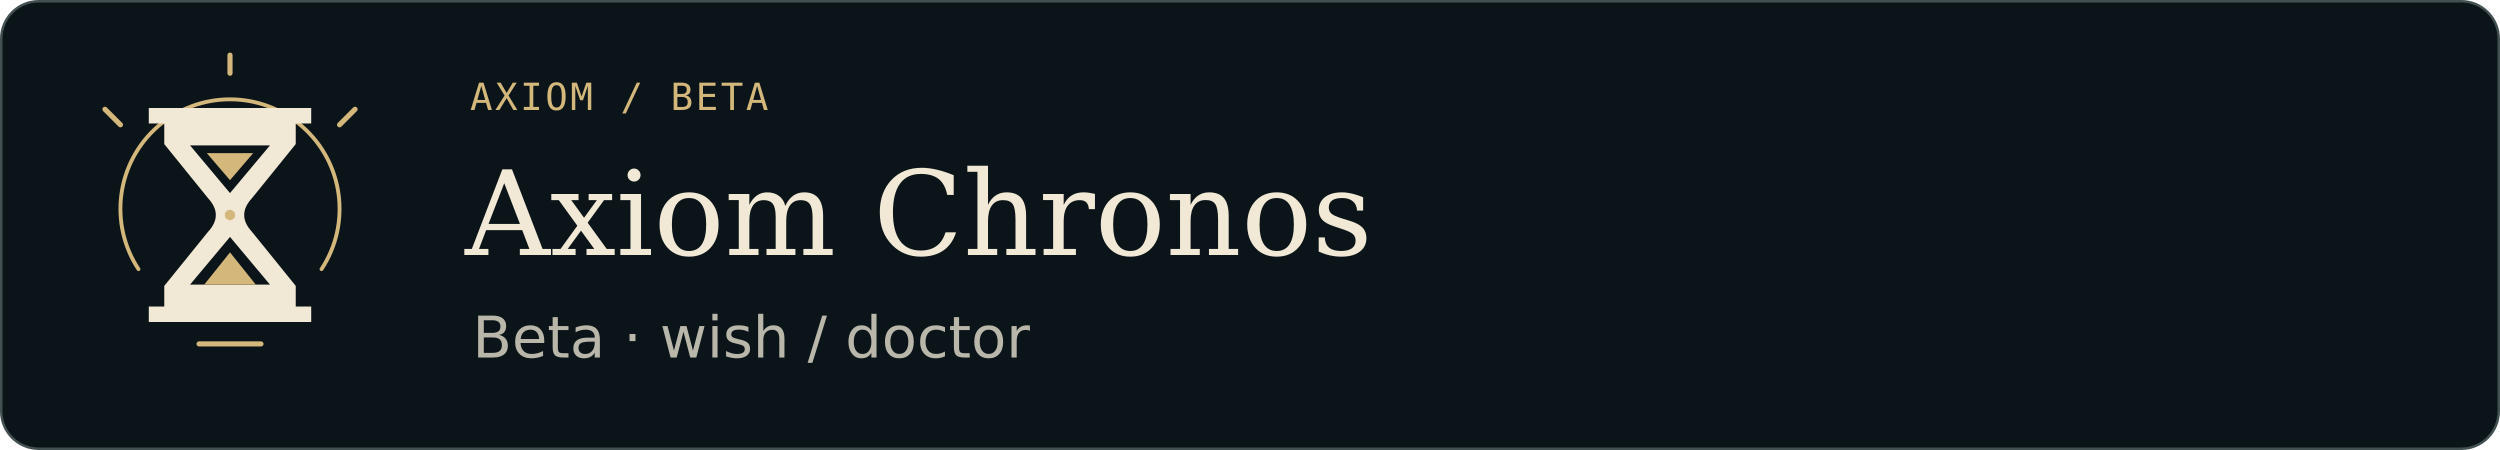
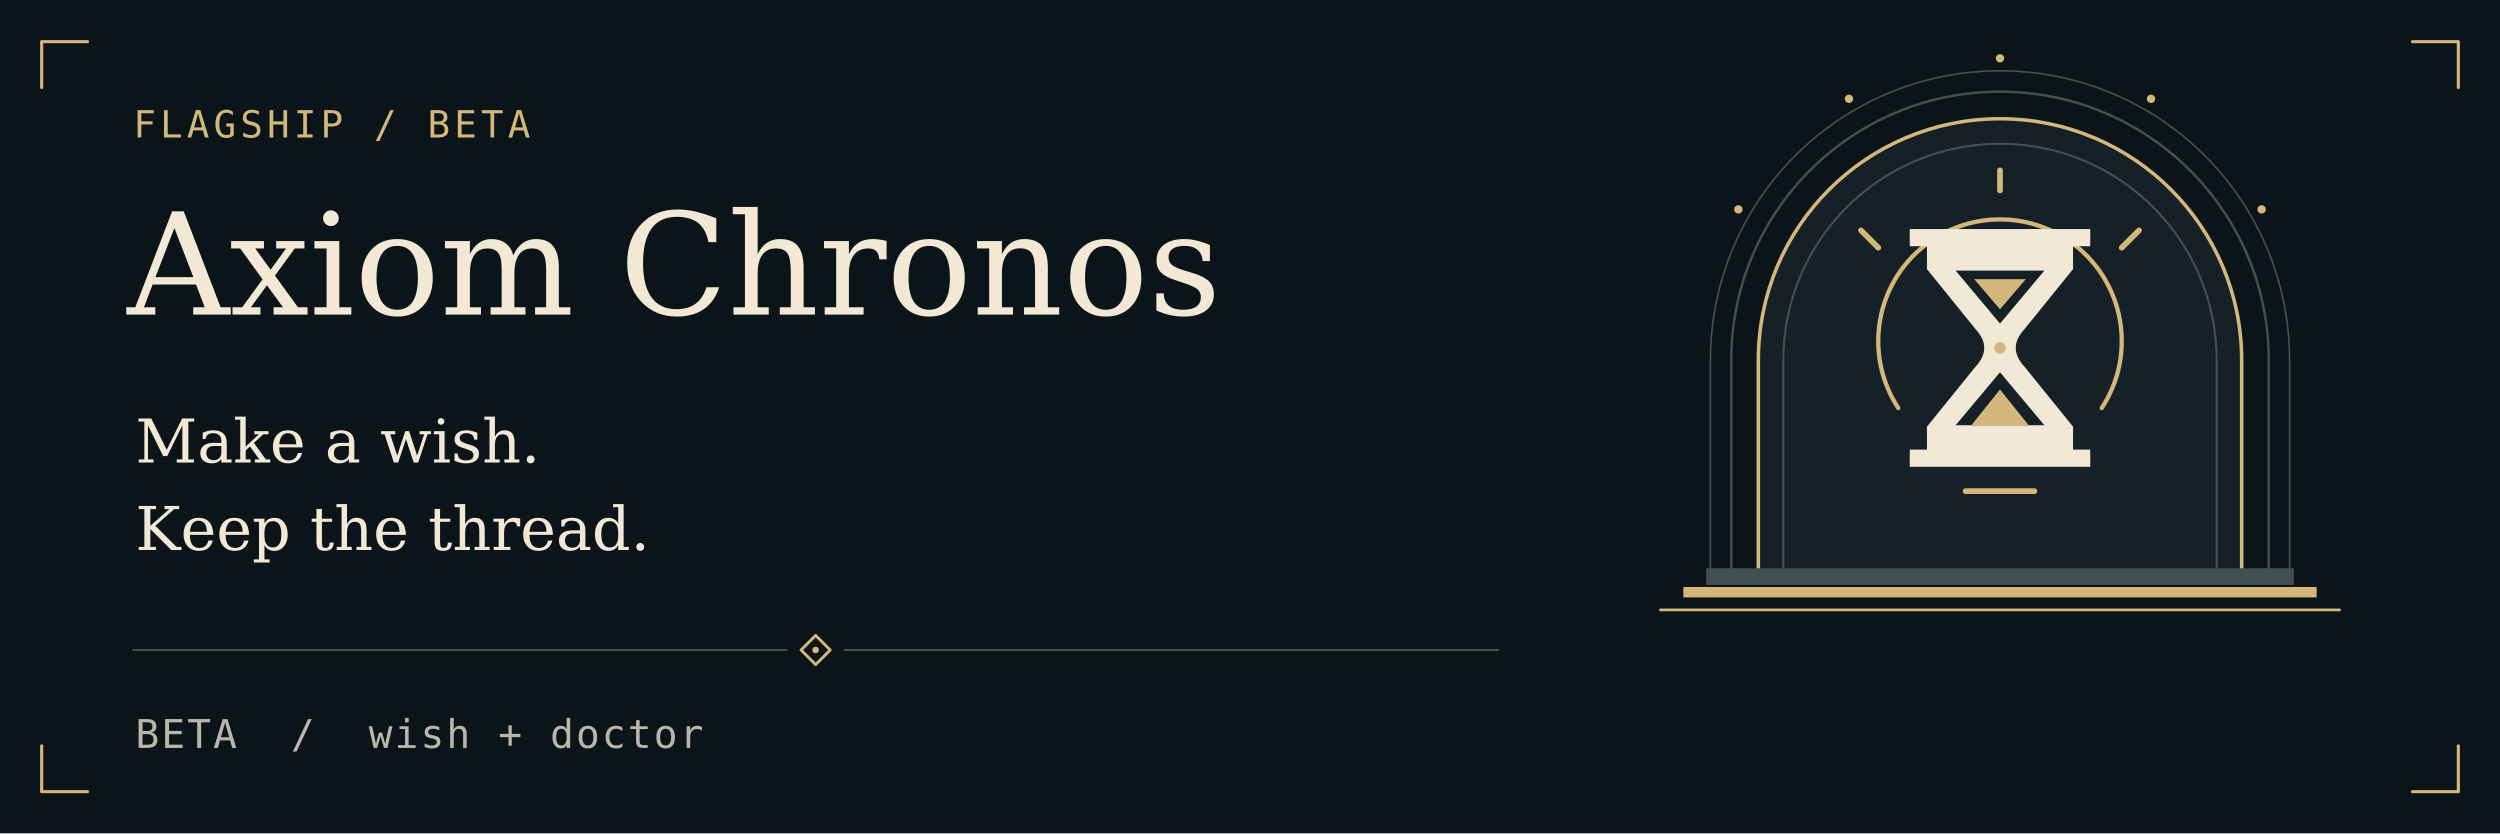
- <svg xmlns="http://www.w3.org/2000/svg" width="1000" height="180" viewBox="0 0 1000 180" role="img" aria-labelledby="title desc">
-   <rect x="0.5" y="0.5" width="999" height="179" rx="15" fill="#0B1519" stroke="#435052" />
-   <g transform="translate(26 20) scale(0.515625)">
+ <svg xmlns="http://www.w3.org/2000/svg" width="1200" height="400" viewBox="0 0 1200 400" role="img" aria-labelledby="title desc">
+   <rect x="0" y="0" width="1200" height="400" rx="0" fill="#0B1519" />
+   <path d="M20 42V20H42" fill="none" stroke="#D4B77B" stroke-width="1.5" stroke-linecap="round" stroke-linejoin="round" />
+   <path d="M1180 42V20H1158" fill="none" stroke="#D4B77B" stroke-width="1.5" stroke-linecap="round" stroke-linejoin="round" />
+   <path d="M20 358V380H42" fill="none" stroke="#D4B77B" stroke-width="1.5" stroke-linecap="round" stroke-linejoin="round" />
+   <path d="M1180 358V380H1158" fill="none" stroke="#D4B77B" stroke-width="1.5" stroke-linecap="round" stroke-linejoin="round" />
+   <g fill="#D4B77B" aria-label="FLAGSHIP / BETA">
+     <path d="M233 1493H1112V1323H436V883H1049V713H436V0H233Z" transform="translate(64.000 66) scale(0.00878906 -0.00878906)" />
+     <path d="M215 1493H418V170H1139V0H215Z" transform="translate(76.837 66) scale(0.00878906 -0.00878906)" />
+     <path d="M616 1315 403 551H829ZM494 1493H739L1196 0H987L877 389H354L246 0H37Z" transform="translate(89.674 66) scale(0.00878906 -0.00878906)" />
+     <path d="M1104 123Q1023 48 921.5 9.5Q820 -29 702 -29Q418 -29 260.0 174.5Q102 378 102 745Q102 1111 262.0 1315.5Q422 1520 707 1520Q801 1520 887.0 1493.5Q973 1467 1053 1413V1206Q972 1283 887.0 1319.5Q802 1356 707 1356Q510 1356 411.5 1203.5Q313 1051 313 745Q313 434 408.5 284.5Q504 135 702 135Q769 135 819.5 150.5Q870 166 911 199V600H694V766H1104Z" transform="translate(102.511 66) scale(0.00878906 -0.00878906)" />
+     <path d="M1012 1442V1237Q920 1296 827.5 1326.0Q735 1356 641 1356Q498 1356 415.0 1289.5Q332 1223 332 1110Q332 1011 386.5 959.0Q441 907 590 872L696 848Q906 799 1002.0 694.0Q1098 589 1098 408Q1098 195 966.0 83.0Q834 -29 582 -29Q477 -29 371.0 -6.5Q265 16 158 61V276Q273 203 375.5 169.0Q478 135 582 135Q735 135 820.0 203.5Q905 272 905 395Q905 507 846.5 566.0Q788 625 643 657L535 682Q327 729 233.0 824.0Q139 919 139 1079Q139 1279 273.5 1399.5Q408 1520 631 1520Q717 1520 812.0 1500.5Q907 1481 1012 1442Z" transform="translate(115.348 66) scale(0.00878906 -0.00878906)" />
+     <path d="M137 1493H340V881H893V1493H1096V0H893V711H340V0H137Z" transform="translate(128.185 66) scale(0.00878906 -0.00878906)" />
+     <path d="M201 1493H1030V1323H717V170H1030V0H201V170H514V1323H201Z" transform="translate(141.021 66) scale(0.00878906 -0.00878906)" />
+     <path d="M399 1327V766H633Q773 766 851.5 840.0Q930 914 930 1047Q930 1180 852.0 1253.5Q774 1327 633 1327ZM197 1493H633Q883 1493 1012.0 1379.5Q1141 1266 1141 1047Q1141 826 1012.5 713.0Q884 600 633 600H399V0H197Z" transform="translate(153.858 66) scale(0.00878906 -0.00878906)" />
+     <path d="M889 1493H1079L293 -190H102Z" transform="translate(179.532 66) scale(0.00878906 -0.00878906)" />
+     <path d="M369 713V166H608Q784 166 859.0 227.5Q934 289 934 430Q934 576 855.0 644.5Q776 713 608 713ZM369 1327V877H604Q750 877 815.5 933.0Q881 989 881 1114Q881 1227 816.5 1277.0Q752 1327 604 1327ZM166 1493H608Q837 1493 961.0 1394.0Q1085 1295 1085 1114Q1085 977 1019.5 898.0Q954 819 823 799Q970 777 1053.5 673.5Q1137 570 1137 410Q1137 207 1004.0 103.5Q871 0 608 0H166Z" transform="translate(205.206 66) scale(0.00878906 -0.00878906)" />
+     <path d="M197 1493H1083V1323H399V881H1053V711H399V170H1102V0H197Z" transform="translate(218.043 66) scale(0.00878906 -0.00878906)" />
+     <path d="M47 1493H1186V1323H719V0H516V1323H47Z" transform="translate(230.880 66) scale(0.00878906 -0.00878906)" />
+     <path d="M616 1315 403 551H829ZM494 1493H739L1196 0H987L877 389H354L246 0H37Z" transform="translate(243.717 66) scale(0.00878906 -0.00878906)" />
+   </g>
+   <g fill="#F1E8D5" aria-label="Axiom Chronos">
+     <path d="M410 541H958L684 1251ZM-12 0V106H119L651 1493H819L1352 106H1499V0H956V106H1122L997 434H369L244 106H408V0Z" transform="translate(61.000 151) scale(0.03320312 -0.03320312)" />
+     <path d="M596 649 819 956H676V1063H1085V956H944L659 563L991 106H1130V0H639V106H774L543 424L311 106H449V0H45V106H186L479 510L156 956H25V1063H500V956H373Z" transform="translate(110.107 151) scale(0.03320312 -0.03320312)" />
+     <path d="M199 1393Q199 1439 232.5 1473.0Q266 1507 313 1507Q359 1507 392.5 1473.0Q426 1439 426 1393Q426 1346 393.0 1313.0Q360 1280 313 1280Q266 1280 232.5 1313.0Q199 1346 199 1393ZM434 106H608V0H74V106H250V956H74V1063H434Z" transform="translate(148.457 151) scale(0.03320312 -0.03320312)" />
+     <path d="M616 70Q764 70 839.5 187.0Q915 304 915 532Q915 760 839.5 876.5Q764 993 616 993Q468 993 392.5 876.5Q317 760 317 532Q317 304 393.0 187.0Q469 70 616 70ZM616 -29Q384 -29 243.0 124.5Q102 278 102 532Q102 786 242.5 939.0Q383 1092 616 1092Q849 1092 989.5 939.0Q1130 786 1130 532Q1130 278 989.5 124.5Q849 -29 616 -29Z" transform="translate(170.205 151) scale(0.03320312 -0.03320312)" />
+     <path d="M1061 856Q1114 973 1196.5 1032.5Q1279 1092 1389 1092Q1556 1092 1638.0 988.5Q1720 885 1720 676V106H1886V0H1376V106H1536V655Q1536 818 1488.0 887.0Q1440 956 1329 956Q1206 956 1141.5 863.0Q1077 770 1077 592V106H1237V0H733V106H893V662Q893 821 845.0 888.5Q797 956 686 956Q563 956 498.5 863.0Q434 770 434 592V106H594V0H84V106H250V958H74V1063H434V874Q485 980 564.0 1036.0Q643 1092 743 1092Q867 1092 950.0 1030.5Q1033 969 1061 856Z" transform="translate(211.145 151) scale(0.03320312 -0.03320312)" />
+     <path d="M1444 395Q1378 186 1222.5 78.5Q1067 -29 829 -29Q683 -29 558.0 21.0Q433 71 336 168Q224 280 169.5 422.5Q115 565 115 745Q115 1093 316.0 1306.5Q517 1520 846 1520Q968 1520 1106.0 1488.0Q1244 1456 1403 1391V1047H1290Q1253 1235 1141.5 1324.0Q1030 1413 829 1413Q590 1413 467.0 1243.5Q344 1074 344 745Q344 417 467.0 247.5Q590 78 829 78Q996 78 1104.0 157.5Q1212 237 1260 395Z" transform="translate(297.240 151) scale(0.03320312 -0.03320312)" />
+     <path d="M84 0V106H250V1450H74V1556H434V874Q485 982 566.5 1037.0Q648 1092 756 1092Q932 1092 1015.0 991.0Q1098 890 1098 676V106H1262V0H754V106H913V618Q913 813 865.5 884.5Q818 956 696 956Q568 956 501.0 863.0Q434 770 434 592V106H594V0Z" transform="translate(349.270 151) scale(0.03320312 -0.03320312)" />
+     <path d="M979 1065V799H873Q868 878 829.0 917.0Q790 956 715 956Q579 956 506.5 862.0Q434 768 434 592V106H647V0H84V106H250V958H74V1063H434V874Q488 985 573.0 1038.5Q658 1092 780 1092Q825 1092 874.5 1085.0Q924 1078 979 1065Z" transform="translate(393.064 151) scale(0.03320312 -0.03320312)" />
+     <path d="M616 70Q764 70 839.5 187.0Q915 304 915 532Q915 760 839.5 876.5Q764 993 616 993Q468 993 392.5 876.5Q317 760 317 532Q317 304 393.0 187.0Q469 70 616 70ZM616 -29Q384 -29 243.0 124.5Q102 278 102 532Q102 786 242.5 939.0Q383 1092 616 1092Q849 1092 989.5 939.0Q1130 786 1130 532Q1130 278 989.5 124.5Q849 -29 616 -29Z" transform="translate(425.570 151) scale(0.03320312 -0.03320312)" />
+     <path d="M84 0V106H250V956H74V1063H434V874Q485 982 566.5 1037.0Q648 1092 756 1092Q932 1092 1015.0 991.0Q1098 890 1098 676V106H1262V0H754V106H913V618Q913 813 865.0 885.5Q817 958 696 958Q568 958 501.0 864.5Q434 771 434 592V106H594V0Z" transform="translate(466.510 151) scale(0.03320312 -0.03320312)" />
+     <path d="M616 70Q764 70 839.5 187.0Q915 304 915 532Q915 760 839.5 876.5Q764 993 616 993Q468 993 392.5 876.5Q317 760 317 532Q317 304 393.0 187.0Q469 70 616 70ZM616 -29Q384 -29 243.0 124.5Q102 278 102 532Q102 786 242.5 939.0Q383 1092 616 1092Q849 1092 989.5 939.0Q1130 786 1130 532Q1130 278 989.5 124.5Q849 -29 616 -29Z" transform="translate(510.305 151) scale(0.03320312 -0.03320312)" />
+     <path d="M115 59V307H221Q225 188 295.5 129.0Q366 70 504 70Q628 70 693.0 116.5Q758 163 758 252Q758 322 710.5 365.0Q663 408 510 457L377 502Q240 546 178.5 612.0Q117 678 117 780Q117 926 224.0 1009.0Q331 1092 520 1092Q604 1092 697.0 1070.0Q790 1048 889 1006V774H783Q779 877 711.0 935.0Q643 993 526 993Q410 993 350.5 952.0Q291 911 291 829Q291 762 336.0 721.5Q381 681 516 639L662 594Q813 547 879.5 476.5Q946 406 946 295Q946 144 830.5 57.5Q715 -29 512 -29Q409 -29 311.0 -7.0Q213 15 115 59Z" transform="translate(551.244 151) scale(0.03320312 -0.03320312)" />
+   </g>
+   <g fill="#F1E8D5" aria-label="Make a wish.">
+     <path d="M113 0V106H303V1386H102V1493H537L1061 430L1585 1493H1993V1386H1794V106H1985V0H1401V106H1591V1260L1079 219H938L426 1260V106H616V0Z" transform="translate(65.000 222) scale(0.01416016 -0.01416016)" />
+     <path d="M815 334V559H578Q441 559 374.0 500.0Q307 441 307 319Q307 208 375.0 143.0Q443 78 559 78Q674 78 744.5 149.0Q815 220 815 334ZM999 664V106H1163V0H815V115Q754 41 674.0 6.0Q594 -29 487 -29Q310 -29 206.0 65.0Q102 159 102 319Q102 484 221.0 575.0Q340 666 557 666H815V739Q815 860 741.5 926.5Q668 993 535 993Q425 993 360.0 943.0Q295 893 279 795H184V1010Q280 1051 370.5 1071.5Q461 1092 547 1092Q768 1092 883.5 982.5Q999 873 999 664Z" transform="translate(94.694 222) scale(0.01416016 -0.01416016)" />
+     <path d="M586 0H70V106H236V1450H59V1556H420V543L868 956H715V1063H1196V956H1014L698 664L1102 106H1255V0H731V106H883L565 543L420 408V106H586Z" transform="translate(111.983 222) scale(0.01416016 -0.01416016)" />
+     <path d="M1110 512H317V504Q317 289 398.0 179.5Q479 70 637 70Q758 70 835.5 133.5Q913 197 944 322H1092Q1048 147 929.5 59.0Q811 -29 618 -29Q385 -29 243.5 124.5Q102 278 102 532Q102 784 241.0 938.0Q380 1092 606 1092Q847 1092 976.0 943.5Q1105 795 1110 512ZM893 618Q887 804 814.5 898.5Q742 993 606 993Q479 993 406.0 898.0Q333 803 317 618Z" transform="translate(129.556 222) scale(0.01416016 -0.01416016)" />
+     <path d="M815 334V559H578Q441 559 374.0 500.0Q307 441 307 319Q307 208 375.0 143.0Q443 78 559 78Q674 78 744.5 149.0Q815 220 815 334ZM999 664V106H1163V0H815V115Q754 41 674.0 6.0Q594 -29 487 -29Q310 -29 206.0 65.0Q102 159 102 319Q102 484 221.0 575.0Q340 666 557 666H815V739Q815 860 741.5 926.5Q668 993 535 993Q425 993 360.0 943.0Q295 893 279 795H184V1010Q280 1051 370.5 1071.5Q461 1092 547 1092Q768 1092 883.5 982.5Q999 873 999 664Z" transform="translate(155.937 222) scale(0.01416016 -0.01416016)" />
+     <path d="M983 1063 1255 233 1495 956H1341V1063H1726V956H1608L1292 0H1139L877 795L614 0H467L152 956H33V1063H514V956H342L580 233L854 1063Z" transform="translate(182.444 222) scale(0.01416016 -0.01416016)" />
+     <path d="M199 1393Q199 1439 232.5 1473.0Q266 1507 313 1507Q359 1507 392.5 1473.0Q426 1439 426 1393Q426 1346 393.0 1313.0Q360 1280 313 1280Q266 1280 232.5 1313.0Q199 1346 199 1393ZM434 106H608V0H74V106H250V956H74V1063H434Z" transform="translate(207.267 222) scale(0.01416016 -0.01416016)" />
+     <path d="M115 59V307H221Q225 188 295.5 129.0Q366 70 504 70Q628 70 693.0 116.5Q758 163 758 252Q758 322 710.5 365.0Q663 408 510 457L377 502Q240 546 178.5 612.0Q117 678 117 780Q117 926 224.0 1009.0Q331 1092 520 1092Q604 1092 697.0 1070.0Q790 1048 889 1006V774H783Q779 877 711.0 935.0Q643 993 526 993Q410 993 350.5 952.0Q291 911 291 829Q291 762 336.0 721.5Q381 681 516 639L662 594Q813 547 879.5 476.5Q946 406 946 295Q946 144 830.5 57.5Q715 -29 512 -29Q409 -29 311.0 -7.0Q213 15 115 59Z" transform="translate(216.542 222) scale(0.01416016 -0.01416016)" />
+     <path d="M84 0V106H250V1450H74V1556H434V874Q485 982 566.5 1037.0Q648 1092 756 1092Q932 1092 1015.0 991.0Q1098 890 1098 676V106H1262V0H754V106H913V618Q913 813 865.5 884.5Q818 956 696 956Q568 956 501.0 863.0Q434 770 434 592V106H594V0Z" transform="translate(231.424 222) scale(0.01416016 -0.01416016)" />
+     <path d="M193 104Q193 160 231.0 199.0Q269 238 326 238Q381 238 420.0 199.0Q459 160 459 104Q459 49 420.0 10.0Q381 -29 326 -29Q269 -29 231.0 9.5Q193 48 193 104Z" transform="translate(250.102 222) scale(0.01416016 -0.01416016)" />
+   </g>
+   <g fill="#F1E8D5" aria-label="Keep the thread.">
+     <path d="M113 0V106H303V1386H113V1493H696V1386H506V821L1149 1386H987V1493H1483V1386H1315L674 823L1391 106H1561V0H1214L506 709V106H696V0Z" transform="translate(65.000 264) scale(0.01416016 -0.01416016)" />
+     <path d="M1110 512H317V504Q317 289 398.0 179.5Q479 70 637 70Q758 70 835.5 133.5Q913 197 944 322H1092Q1048 147 929.5 59.0Q811 -29 618 -29Q385 -29 243.5 124.5Q102 278 102 532Q102 784 241.0 938.0Q380 1092 606 1092Q847 1092 976.0 943.5Q1105 795 1110 512ZM893 618Q887 804 814.5 898.5Q742 993 606 993Q479 993 406.0 898.0Q333 803 317 618Z" transform="translate(86.665 264) scale(0.01416016 -0.01416016)" />
+     <path d="M1110 512H317V504Q317 289 398.0 179.5Q479 70 637 70Q758 70 835.5 133.5Q913 197 944 322H1092Q1048 147 929.5 59.0Q811 -29 618 -29Q385 -29 243.5 124.5Q102 278 102 532Q102 784 241.0 938.0Q380 1092 606 1092Q847 1092 976.0 943.5Q1105 795 1110 512ZM893 618Q887 804 814.5 898.5Q742 993 606 993Q479 993 406.0 898.0Q333 803 317 618Z" transform="translate(103.827 264) scale(0.01416016 -0.01416016)" />
+     <path d="M420 584V479Q420 287 493.5 186.5Q567 86 707 86Q848 86 920.5 199.0Q993 312 993 532Q993 753 920.5 865.0Q848 977 707 977Q567 977 493.5 876.0Q420 775 420 584ZM236 956H59V1063H420V897Q474 997 557.5 1044.5Q641 1092 764 1092Q960 1092 1084.0 937.0Q1208 782 1208 532Q1208 282 1084.0 126.5Q960 -29 764 -29Q641 -29 557.5 18.5Q474 66 420 166V-319H594V-426H59V-319H236Z" transform="translate(120.989 264) scale(0.01416016 -0.01416016)" />
+     <path d="M221 956H59V1063H221V1393H406V1063H752V956H406V281Q406 146 432.0 108.0Q458 70 528 70Q600 70 633.0 112.5Q666 155 668 250H807Q799 105 728.0 38.0Q657 -29 512 -29Q353 -29 287.0 41.5Q221 112 221 281Z" transform="translate(148.771 264) scale(0.01416016 -0.01416016)" />
+     <path d="M84 0V106H250V1450H74V1556H434V874Q485 982 566.5 1037.0Q648 1092 756 1092Q932 1092 1015.0 991.0Q1098 890 1098 676V106H1262V0H754V106H913V618Q913 813 865.5 884.5Q818 956 696 956Q568 956 501.0 863.0Q434 770 434 592V106H594V0Z" transform="translate(160.425 264) scale(0.01416016 -0.01416016)" />
+     <path d="M1110 512H317V504Q317 289 398.0 179.5Q479 70 637 70Q758 70 835.5 133.5Q913 197 944 322H1092Q1048 147 929.5 59.0Q811 -29 618 -29Q385 -29 243.5 124.5Q102 278 102 532Q102 784 241.0 938.0Q380 1092 606 1092Q847 1092 976.0 943.5Q1105 795 1110 512ZM893 618Q887 804 814.5 898.5Q742 993 606 993Q479 993 406.0 898.0Q333 803 317 618Z" transform="translate(179.103 264) scale(0.01416016 -0.01416016)" />
+     <path d="M221 956H59V1063H221V1393H406V1063H752V956H406V281Q406 146 432.0 108.0Q458 70 528 70Q600 70 633.0 112.5Q666 155 668 250H807Q799 105 728.0 38.0Q657 -29 512 -29Q353 -29 287.0 41.5Q221 112 221 281Z" transform="translate(205.483 264) scale(0.01416016 -0.01416016)" />
+     <path d="M84 0V106H250V1450H74V1556H434V874Q485 982 566.5 1037.0Q648 1092 756 1092Q932 1092 1015.0 991.0Q1098 890 1098 676V106H1262V0H754V106H913V618Q913 813 865.5 884.5Q818 956 696 956Q568 956 501.0 863.0Q434 770 434 592V106H594V0Z" transform="translate(217.137 264) scale(0.01416016 -0.01416016)" />
+     <path d="M979 1065V799H873Q868 878 829.0 917.0Q790 956 715 956Q579 956 506.5 862.0Q434 768 434 592V106H647V0H84V106H250V958H74V1063H434V874Q488 985 573.0 1038.5Q658 1092 780 1092Q825 1092 874.5 1085.0Q924 1078 979 1065Z" transform="translate(235.814 264) scale(0.01416016 -0.01416016)" />
+     <path d="M1110 512H317V504Q317 289 398.0 179.5Q479 70 637 70Q758 70 835.5 133.5Q913 197 944 322H1092Q1048 147 929.5 59.0Q811 -29 618 -29Q385 -29 243.5 124.5Q102 278 102 532Q102 784 241.0 938.0Q380 1092 606 1092Q847 1092 976.0 943.5Q1105 795 1110 512ZM893 618Q887 804 814.5 898.5Q742 993 606 993Q479 993 406.0 898.0Q333 803 317 618Z" transform="translate(249.677 264) scale(0.01416016 -0.01416016)" />
+     <path d="M815 334V559H578Q441 559 374.0 500.0Q307 441 307 319Q307 208 375.0 143.0Q443 78 559 78Q674 78 744.5 149.0Q815 220 815 334ZM999 664V106H1163V0H815V115Q754 41 674.0 6.0Q594 -29 487 -29Q310 -29 206.0 65.0Q102 159 102 319Q102 484 221.0 575.0Q340 666 557 666H815V739Q815 860 741.5 926.5Q668 993 535 993Q425 993 360.0 943.0Q295 893 279 795H184V1010Q280 1051 370.5 1071.5Q461 1092 547 1092Q768 1092 883.5 982.5Q999 873 999 664Z" transform="translate(266.839 264) scale(0.01416016 -0.01416016)" />
+     <path d="M1075 106H1251V0H891V166Q837 66 753.5 18.5Q670 -29 547 -29Q351 -29 226.5 126.5Q102 282 102 532Q102 782 226.0 937.0Q350 1092 547 1092Q670 1092 753.5 1044.5Q837 997 891 897V1450H717V1556H1075ZM891 479V584Q891 775 817.5 876.0Q744 977 604 977Q462 977 389.5 865.0Q317 753 317 532Q317 312 389.5 199.0Q462 86 604 86Q744 86 817.5 186.5Q891 287 891 479Z" transform="translate(284.128 264) scale(0.01416016 -0.01416016)" />
+     <path d="M193 104Q193 160 231.0 199.0Q269 238 326 238Q381 238 420.0 199.0Q459 160 459 104Q459 49 420.0 10.0Q381 -29 326 -29Q269 -29 231.0 9.5Q193 48 193 104Z" transform="translate(302.692 264) scale(0.01416016 -0.01416016)" />
+   </g>
+   <path d="M64 312H377.5 M405.5 312H719" fill="none" stroke="#435052" stroke-width="1" stroke-linecap="round" stroke-linejoin="round" />
+   <path d="M391.5 305l7 7-7 7-7-7Z" fill="none" stroke="#D4B77B" stroke-width="1.4" stroke-linecap="round" stroke-linejoin="round" />
+   <circle cx="391.5" cy="312" r="1.6" fill="#D4B77B" />
+   <g fill="#B9B7AA" aria-label="BETA  /  wish + doctor">
+     <path d="M369 713V166H608Q784 166 859.0 227.5Q934 289 934 430Q934 576 855.0 644.5Q776 713 608 713ZM369 1327V877H604Q750 877 815.5 933.0Q881 989 881 1114Q881 1227 816.5 1277.0Q752 1327 604 1327ZM166 1493H608Q837 1493 961.0 1394.0Q1085 1295 1085 1114Q1085 977 1019.5 898.0Q954 819 823 799Q970 777 1053.5 673.5Q1137 570 1137 410Q1137 207 1004.0 103.5Q871 0 608 0H166Z" transform="translate(65.000 359) scale(0.00927734 -0.00927734)" />
+     <path d="M197 1493H1083V1323H399V881H1053V711H399V170H1102V0H197Z" transform="translate(77.439 359) scale(0.00927734 -0.00927734)" />
+     <path d="M47 1493H1186V1323H719V0H516V1323H47Z" transform="translate(89.878 359) scale(0.00927734 -0.00927734)" />
+     <path d="M616 1315 403 551H829ZM494 1493H739L1196 0H987L877 389H354L246 0H37Z" transform="translate(102.317 359) scale(0.00927734 -0.00927734)" />
+     <path d="M889 1493H1079L293 -190H102Z" transform="translate(139.634 359) scale(0.00927734 -0.00927734)" />
+     <path d="M0 1120H182L377 215L537 793H694L856 215L1051 1120H1233L971 0H795L616 614L438 0H262Z" transform="translate(176.951 359) scale(0.00927734 -0.00927734)" />
+     <path d="M256 1120H727V143H1092V0H178V143H543V977H256ZM543 1556H727V1323H543Z" transform="translate(189.390 359) scale(0.00927734 -0.00927734)" />
+     <path d="M973 1081V901Q894 947 814.0 970.0Q734 993 651 993Q526 993 464.5 952.5Q403 912 403 829Q403 754 449.0 717.0Q495 680 678 645L752 631Q889 605 959.5 527.0Q1030 449 1030 324Q1030 158 912.0 64.5Q794 -29 584 -29Q501 -29 410.0 -11.5Q319 6 213 41V231Q316 178 410.0 151.5Q504 125 588 125Q710 125 777.0 174.5Q844 224 844 313Q844 441 599 490L591 492L522 506Q363 537 290.0 610.5Q217 684 217 811Q217 972 326.0 1059.5Q435 1147 637 1147Q727 1147 810.0 1130.5Q893 1114 973 1081Z" transform="translate(201.829 359) scale(0.00927734 -0.00927734)" />
+     <path d="M1051 694V0H866V694Q866 845 813.0 916.0Q760 987 647 987Q518 987 448.5 895.5Q379 804 379 633V0H195V1556H379V952Q428 1048 512.0 1097.5Q596 1147 711 1147Q882 1147 966.5 1034.5Q1051 922 1051 694Z" transform="translate(214.268 359) scale(0.00927734 -0.00927734)" />
+     <path d="M700 1171V727H1145V557H700V113H532V557H88V727H532V1171Z" transform="translate(239.146 359) scale(0.00927734 -0.00927734)" />
+     <path d="M858 977V1556H1042V0H858V141Q812 58 735.5 14.5Q659 -29 559 -29Q356 -29 239.5 128.5Q123 286 123 563Q123 836 240.0 991.5Q357 1147 559 1147Q660 1147 737.0 1103.5Q814 1060 858 977ZM317 559Q317 345 385.0 236.0Q453 127 586 127Q719 127 788.5 237.0Q858 347 858 559Q858 772 788.5 881.5Q719 991 586 991Q453 991 385.0 882.0Q317 773 317 559Z" transform="translate(264.023 359) scale(0.00927734 -0.00927734)" />
+     <path d="M616 991Q476 991 404.0 882.0Q332 773 332 559Q332 346 404.0 236.5Q476 127 616 127Q757 127 829.0 236.5Q901 346 901 559Q901 773 829.0 882.0Q757 991 616 991ZM616 1147Q849 1147 972.5 996.0Q1096 845 1096 559Q1096 272 973.0 121.5Q850 -29 616 -29Q383 -29 260.0 121.5Q137 272 137 559Q137 845 260.0 996.0Q383 1147 616 1147Z" transform="translate(276.462 359) scale(0.00927734 -0.00927734)" />
+     <path d="M1061 57Q987 14 908.5 -7.5Q830 -29 748 -29Q488 -29 341.5 127.0Q195 283 195 559Q195 835 341.5 991.0Q488 1147 748 1147Q829 1147 906.0 1126.0Q983 1105 1061 1061V868Q988 933 914.5 962.0Q841 991 748 991Q575 991 482.0 879.0Q389 767 389 559Q389 352 482.5 239.5Q576 127 748 127Q844 127 920.0 156.5Q996 186 1061 248Z" transform="translate(288.901 359) scale(0.00927734 -0.00927734)" />
+     <path d="M614 1438V1120H1032V977H614V369Q614 245 661.0 196.0Q708 147 825 147H1032V0H807Q600 0 515.0 83.0Q430 166 430 369V977H131V1120H430V1438Z" transform="translate(301.340 359) scale(0.00927734 -0.00927734)" />
+     <path d="M616 991Q476 991 404.0 882.0Q332 773 332 559Q332 346 404.0 236.5Q476 127 616 127Q757 127 829.0 236.5Q901 346 901 559Q901 773 829.0 882.0Q757 991 616 991ZM616 1147Q849 1147 972.5 996.0Q1096 845 1096 559Q1096 272 973.0 121.5Q850 -29 616 -29Q383 -29 260.0 121.5Q137 272 137 559Q137 845 260.0 996.0Q383 1147 616 1147Z" transform="translate(313.779 359) scale(0.00927734 -0.00927734)" />
+     <path d="M1155 889Q1096 935 1035.0 956.0Q974 977 901 977Q729 977 638.0 869.0Q547 761 547 557V0H362V1120H547V901Q593 1020 688.5 1083.5Q784 1147 915 1147Q983 1147 1042.0 1130.0Q1101 1113 1155 1077Z" transform="translate(326.218 359) scale(0.00927734 -0.00927734)" />
+   </g>
+   <path d="M844 272.76V173A116 116 0 0 1 1076 173V272.76Z" fill="#152126" />
+   <path d="M844 272.76V173A116 116 0 0 1 1076 173V272.76" fill="none" stroke="#D4B77B" stroke-width="1.7" stroke-linecap="round" stroke-linejoin="round" />
+   <path d="M831 272.76V173A129 129 0 0 1 1089 173V272.76" fill="none" stroke="#435052" stroke-width="1.2" stroke-linecap="round" stroke-linejoin="round" />
+   <path d="M821 272.76V173A139 139 0 0 1 1099 173V272.76" fill="none" stroke="#435052" stroke-width="0.8" stroke-linecap="round" stroke-linejoin="round" />
+   <path d="M856 272.76V173A104 104 0 0 1 1064 173V272.76" fill="none" stroke="#435052" stroke-width="1" stroke-linecap="round" stroke-linejoin="round" />
+   <path d="M819 272.76H1101V280.76H819Z" fill="#435052" />
+   <path d="M808 281.76H1112V286.76H808Z" fill="#D4B77B" />
+   <path d="M797 292.76H1123" fill="none" stroke="#D4B77B" stroke-width="1.3" stroke-linecap="round" stroke-linejoin="round" />
+   <circle cx="834.426" cy="100.5" r="2" fill="#D4B77B" />
+   <circle cx="887.5" cy="47.426" r="2" fill="#D4B77B" />
+   <circle cx="960.0" cy="28.0" r="2" fill="#D4B77B" />
+   <circle cx="1032.5" cy="47.426" r="2" fill="#D4B77B" />
+   <circle cx="1085.574" cy="100.5" r="2" fill="#D4B77B" />
+   <g transform="translate(872 79) scale(0.6875)">
    <path d="M57 170A85 85 0 1 1 199 170" fill="none" stroke="#D4B77B" stroke-width="3" stroke-linecap="round" stroke-linejoin="round" />
    <path d="M128 18V4M43 58 31 46M213 58 225 46" fill="none" stroke="#D4B77B" stroke-width="4" stroke-linecap="round" stroke-linejoin="round" />
    <path d="M77 52H179V73L145 115Q133 128 145 141L179 183V204H77V183L111 141Q123 128 111 115L77 73Z M97 74 128 111 159 74Z M128 145 97 182H159Z" fill="#F1E8D5" fill-rule="evenodd" />
    <path d="M65 45H191V57H65Z M65 199H191V211H65Z" fill="#F1E8D5" />
    <path d="M110 80H146L128 101Z M108 182 128 157 148 182Z" fill="#D4B77B" />
    <path d="M104 228H152" fill="none" stroke="#D4B77B" stroke-width="4" stroke-linecap="round" stroke-linejoin="round" />
    <circle cx="128" cy="128" r="4" fill="#D4B77B" />
  </g>
-   <g fill="#D4B77B" aria-label="AXIOM / BETA">
-     <path d="M616 1315 403 551H829ZM494 1493H739L1196 0H987L877 389H354L246 0H37Z" transform="translate(188.000 44) scale(0.00732422 -0.00732422)" />
-     <path d="M86 1493H303L631 930L965 1493H1182L735 791L1214 0H997L631 643L236 0H18L518 791Z" transform="translate(198.031 44) scale(0.00732422 -0.00732422)" />
-     <path d="M201 1493H1030V1323H717V170H1030V0H201V170H514V1323H201Z" transform="translate(208.062 44) scale(0.00732422 -0.00732422)" />
-     <path d="M905 745Q905 1074 837.5 1215.0Q770 1356 616 1356Q463 1356 395.5 1215.0Q328 1074 328 745Q328 417 395.5 276.0Q463 135 616 135Q770 135 837.5 275.5Q905 416 905 745ZM1116 745Q1116 355 992.5 163.0Q869 -29 616 -29Q363 -29 240.0 162.0Q117 353 117 745Q117 1136 240.5 1328.0Q364 1520 616 1520Q869 1520 992.5 1328.0Q1116 1136 1116 745Z" transform="translate(218.092 44) scale(0.00732422 -0.00732422)" />
-     <path d="M86 1493H356L614 733L874 1493H1145V0H958V1319L692 532H539L272 1319V0H86Z" transform="translate(228.123 44) scale(0.00732422 -0.00732422)" />
-     <path d="M889 1493H1079L293 -190H102Z" transform="translate(248.185 44) scale(0.00732422 -0.00732422)" />
-     <path d="M369 713V166H608Q784 166 859.0 227.5Q934 289 934 430Q934 576 855.0 644.5Q776 713 608 713ZM369 1327V877H604Q750 877 815.5 933.0Q881 989 881 1114Q881 1227 816.5 1277.0Q752 1327 604 1327ZM166 1493H608Q837 1493 961.0 1394.0Q1085 1295 1085 1114Q1085 977 1019.5 898.0Q954 819 823 799Q970 777 1053.5 673.5Q1137 570 1137 410Q1137 207 1004.0 103.5Q871 0 608 0H166Z" transform="translate(268.246 44) scale(0.00732422 -0.00732422)" />
-     <path d="M197 1493H1083V1323H399V881H1053V711H399V170H1102V0H197Z" transform="translate(278.277 44) scale(0.00732422 -0.00732422)" />
-     <path d="M47 1493H1186V1323H719V0H516V1323H47Z" transform="translate(288.308 44) scale(0.00732422 -0.00732422)" />
-     <path d="M616 1315 403 551H829ZM494 1493H739L1196 0H987L877 389H354L246 0H37Z" transform="translate(298.338 44) scale(0.00732422 -0.00732422)" />
-   </g>
-   <g fill="#F1E8D5" aria-label="Axiom Chronos">
-     <path d="M410 541H958L684 1251ZM-12 0V106H119L651 1493H819L1352 106H1499V0H956V106H1122L997 434H369L244 106H408V0Z" transform="translate(186.000 102) scale(0.02294922 -0.02294922)" />
-     <path d="M596 649 819 956H676V1063H1085V956H944L659 563L991 106H1130V0H639V106H774L543 424L311 106H449V0H45V106H186L479 510L156 956H25V1063H500V956H373Z" transform="translate(219.942 102) scale(0.02294922 -0.02294922)" />
-     <path d="M199 1393Q199 1439 232.5 1473.0Q266 1507 313 1507Q359 1507 392.5 1473.0Q426 1439 426 1393Q426 1346 393.0 1313.0Q360 1280 313 1280Q266 1280 232.5 1313.0Q199 1346 199 1393ZM434 106H608V0H74V106H250V956H74V1063H434Z" transform="translate(246.448 102) scale(0.02294922 -0.02294922)" />
-     <path d="M616 70Q764 70 839.5 187.0Q915 304 915 532Q915 760 839.5 876.5Q764 993 616 993Q468 993 392.5 876.5Q317 760 317 532Q317 304 393.0 187.0Q469 70 616 70ZM616 -29Q384 -29 243.0 124.5Q102 278 102 532Q102 786 242.5 939.0Q383 1092 616 1092Q849 1092 989.5 939.0Q1130 786 1130 532Q1130 278 989.5 124.5Q849 -29 616 -29Z" transform="translate(261.480 102) scale(0.02294922 -0.02294922)" />
-     <path d="M1061 856Q1114 973 1196.5 1032.5Q1279 1092 1389 1092Q1556 1092 1638.0 988.5Q1720 885 1720 676V106H1886V0H1376V106H1536V655Q1536 818 1488.0 887.0Q1440 956 1329 956Q1206 956 1141.5 863.0Q1077 770 1077 592V106H1237V0H733V106H893V662Q893 821 845.0 888.5Q797 956 686 956Q563 956 498.5 863.0Q434 770 434 592V106H594V0H84V106H250V958H74V1063H434V874Q485 980 564.0 1036.0Q643 1092 743 1092Q867 1092 950.0 1030.5Q1033 969 1061 856Z" transform="translate(289.776 102) scale(0.02294922 -0.02294922)" />
-     <path d="M1444 395Q1378 186 1222.5 78.5Q1067 -29 829 -29Q683 -29 558.0 21.0Q433 71 336 168Q224 280 169.5 422.5Q115 565 115 745Q115 1093 316.0 1306.5Q517 1520 846 1520Q968 1520 1106.0 1488.0Q1244 1456 1403 1391V1047H1290Q1253 1235 1141.5 1324.0Q1030 1413 829 1413Q590 1413 467.0 1243.5Q344 1074 344 745Q344 417 467.0 247.5Q590 78 829 78Q996 78 1104.0 157.5Q1212 237 1260 395Z" transform="translate(349.284 102) scale(0.02294922 -0.02294922)" />
-     <path d="M84 0V106H250V1450H74V1556H434V874Q485 982 566.5 1037.0Q648 1092 756 1092Q932 1092 1015.0 991.0Q1098 890 1098 676V106H1262V0H754V106H913V618Q913 813 865.5 884.5Q818 956 696 956Q568 956 501.0 863.0Q434 770 434 592V106H594V0Z" transform="translate(385.245 102) scale(0.02294922 -0.02294922)" />
-     <path d="M979 1065V799H873Q868 878 829.0 917.0Q790 956 715 956Q579 956 506.5 862.0Q434 768 434 592V106H647V0H84V106H250V958H74V1063H434V874Q488 985 573.0 1038.5Q658 1092 780 1092Q825 1092 874.5 1085.0Q924 1078 979 1065Z" transform="translate(415.515 102) scale(0.02294922 -0.02294922)" />
-     <path d="M616 70Q764 70 839.5 187.0Q915 304 915 532Q915 760 839.5 876.5Q764 993 616 993Q468 993 392.5 876.5Q317 760 317 532Q317 304 393.0 187.0Q469 70 616 70ZM616 -29Q384 -29 243.0 124.5Q102 278 102 532Q102 786 242.5 939.0Q383 1092 616 1092Q849 1092 989.5 939.0Q1130 786 1130 532Q1130 278 989.5 124.5Q849 -29 616 -29Z" transform="translate(437.982 102) scale(0.02294922 -0.02294922)" />
-     <path d="M84 0V106H250V956H74V1063H434V874Q485 982 566.5 1037.0Q648 1092 756 1092Q932 1092 1015.0 991.0Q1098 890 1098 676V106H1262V0H754V106H913V618Q913 813 865.0 885.5Q817 958 696 958Q568 958 501.0 864.5Q434 771 434 592V106H594V0Z" transform="translate(466.279 102) scale(0.02294922 -0.02294922)" />
-     <path d="M616 70Q764 70 839.5 187.0Q915 304 915 532Q915 760 839.5 876.5Q764 993 616 993Q468 993 392.5 876.5Q317 760 317 532Q317 304 393.0 187.0Q469 70 616 70ZM616 -29Q384 -29 243.0 124.5Q102 278 102 532Q102 786 242.5 939.0Q383 1092 616 1092Q849 1092 989.5 939.0Q1130 786 1130 532Q1130 278 989.5 124.5Q849 -29 616 -29Z" transform="translate(496.549 102) scale(0.02294922 -0.02294922)" />
-     <path d="M115 59V307H221Q225 188 295.5 129.0Q366 70 504 70Q628 70 693.0 116.5Q758 163 758 252Q758 322 710.5 365.0Q663 408 510 457L377 502Q240 546 178.5 612.0Q117 678 117 780Q117 926 224.0 1009.0Q331 1092 520 1092Q604 1092 697.0 1070.0Q790 1048 889 1006V774H783Q779 877 711.0 935.0Q643 993 526 993Q410 993 350.5 952.0Q291 911 291 829Q291 762 336.0 721.5Q381 681 516 639L662 594Q813 547 879.5 476.5Q946 406 946 295Q946 144 830.5 57.5Q715 -29 512 -29Q409 -29 311.0 -7.0Q213 15 115 59Z" transform="translate(524.845 102) scale(0.02294922 -0.02294922)" />
-   </g>
-   <g fill="#B9B7AA" aria-label="Beta · wish / doctor">
-     <path d="M403 713V166H727Q890 166 968.5 233.5Q1047 301 1047 440Q1047 580 968.5 646.5Q890 713 727 713ZM403 1327V877H702Q850 877 922.5 932.5Q995 988 995 1102Q995 1215 922.5 1271.0Q850 1327 702 1327ZM201 1493H717Q948 1493 1073.0 1397.0Q1198 1301 1198 1124Q1198 987 1134.0 906.0Q1070 825 946 805Q1095 773 1177.5 671.5Q1260 570 1260 418Q1260 218 1124.0 109.0Q988 0 737 0H201Z" transform="translate(189.000 143) scale(0.01123047 -0.01123047)" />
-     <path d="M1151 606V516H305Q317 326 419.5 226.5Q522 127 705 127Q811 127 910.5 153.0Q1010 179 1108 231V57Q1009 15 905.0 -7.0Q801 -29 694 -29Q426 -29 269.5 127.0Q113 283 113 549Q113 824 261.5 985.5Q410 1147 662 1147Q888 1147 1019.5 1001.5Q1151 856 1151 606ZM967 660Q965 811 882.5 901.0Q800 991 664 991Q510 991 417.5 904.0Q325 817 311 659Z" transform="translate(204.779 143) scale(0.01123047 -0.01123047)" />
-     <path d="M375 1438V1120H754V977H375V369Q375 232 412.5 193.0Q450 154 565 154H754V0H565Q352 0 271.0 79.5Q190 159 190 369V977H55V1120H190V1438Z" transform="translate(218.929 143) scale(0.01123047 -0.01123047)" />
-     <path d="M702 563Q479 563 393.0 512.0Q307 461 307 338Q307 240 371.5 182.5Q436 125 547 125Q700 125 792.5 233.5Q885 342 885 522V563ZM1069 639V0H885V170Q822 68 728.0 19.5Q634 -29 498 -29Q326 -29 224.5 67.5Q123 164 123 326Q123 515 249.5 611.0Q376 707 627 707H885V725Q885 852 801.5 921.5Q718 991 567 991Q471 991 380.0 968.0Q289 945 205 899V1069Q306 1108 401.0 1127.5Q496 1147 586 1147Q829 1147 949.0 1021.0Q1069 895 1069 639Z" transform="translate(227.947 143) scale(0.01123047 -0.01123047)" />
-     <path d="M219 838H430V584H219Z" transform="translate(249.353 143) scale(0.01123047 -0.01123047)" />
-     <path d="M86 1120H270L500 246L729 1120H946L1176 246L1405 1120H1589L1296 0H1079L838 918L596 0H379Z" transform="translate(263.975 143) scale(0.01123047 -0.01123047)" />
-     <path d="M193 1120H377V0H193ZM193 1556H377V1323H193Z" transform="translate(282.786 143) scale(0.01123047 -0.01123047)" />
-     <path d="M907 1087V913Q829 953 745.0 973.0Q661 993 571 993Q434 993 365.5 951.0Q297 909 297 825Q297 761 346.0 724.5Q395 688 543 655L606 641Q802 599 884.5 522.5Q967 446 967 309Q967 153 843.5 62.0Q720 -29 504 -29Q414 -29 316.5 -11.5Q219 6 111 41V231Q213 178 312.0 151.5Q411 125 508 125Q638 125 708.0 169.5Q778 214 778 295Q778 370 727.5 410.0Q677 450 506 487L442 502Q271 538 195.0 612.5Q119 687 119 817Q119 975 231.0 1061.0Q343 1147 549 1147Q651 1147 741.0 1132.0Q831 1117 907 1087Z" transform="translate(289.176 143) scale(0.01123047 -0.01123047)" />
-     <path d="M1124 676V0H940V670Q940 829 878.0 908.0Q816 987 692 987Q543 987 457.0 892.0Q371 797 371 633V0H186V1556H371V946Q437 1047 526.5 1097.0Q616 1147 733 1147Q926 1147 1025.0 1027.5Q1124 908 1124 676Z" transform="translate(301.159 143) scale(0.01123047 -0.01123047)" />
-     <path d="M520 1493H690L170 -190H0Z" transform="translate(323.047 143) scale(0.01123047 -0.01123047)" />
-     <path d="M930 950V1556H1114V0H930V168Q872 68 783.5 19.5Q695 -29 571 -29Q368 -29 240.5 133.0Q113 295 113 559Q113 823 240.5 985.0Q368 1147 571 1147Q695 1147 783.5 1098.5Q872 1050 930 950ZM303 559Q303 356 386.5 240.5Q470 125 616 125Q762 125 846.0 240.5Q930 356 930 559Q930 762 846.0 877.5Q762 993 616 993Q470 993 386.5 877.5Q303 762 303 559Z" transform="translate(338.107 143) scale(0.01123047 -0.01123047)" />
-     <path d="M627 991Q479 991 393.0 875.5Q307 760 307 559Q307 358 392.5 242.5Q478 127 627 127Q774 127 860.0 243.0Q946 359 946 559Q946 758 860.0 874.5Q774 991 627 991ZM627 1147Q867 1147 1004.0 991.0Q1141 835 1141 559Q1141 284 1004.0 127.5Q867 -29 627 -29Q386 -29 249.5 127.5Q113 284 113 559Q113 835 249.5 991.0Q386 1147 627 1147Z" transform="translate(352.707 143) scale(0.01123047 -0.01123047)" />
-     <path d="M999 1077V905Q921 948 842.5 969.5Q764 991 684 991Q505 991 406.0 877.5Q307 764 307 559Q307 354 406.0 240.5Q505 127 684 127Q764 127 842.5 148.5Q921 170 999 213V43Q922 7 839.5 -11.0Q757 -29 664 -29Q411 -29 262.0 130.0Q113 289 113 559Q113 833 263.5 990.0Q414 1147 676 1147Q761 1147 842.0 1129.5Q923 1112 999 1077Z" transform="translate(366.778 143) scale(0.01123047 -0.01123047)" />
-     <path d="M375 1438V1120H754V977H375V369Q375 232 412.5 193.0Q450 154 565 154H754V0H565Q352 0 271.0 79.5Q190 159 190 369V977H55V1120H190V1438Z" transform="translate(379.424 143) scale(0.01123047 -0.01123047)" />
-     <path d="M627 991Q479 991 393.0 875.5Q307 760 307 559Q307 358 392.5 242.5Q478 127 627 127Q774 127 860.0 243.0Q946 359 946 559Q946 758 860.0 874.5Q774 991 627 991ZM627 1147Q867 1147 1004.0 991.0Q1141 835 1141 559Q1141 284 1004.0 127.5Q867 -29 627 -29Q386 -29 249.5 127.5Q113 284 113 559Q113 835 249.5 991.0Q386 1147 627 1147Z" transform="translate(388.442 143) scale(0.01123047 -0.01123047)" />
-     <path d="M842 948Q811 966 774.5 974.5Q738 983 694 983Q538 983 454.5 881.5Q371 780 371 590V0H186V1120H371V946Q429 1048 522.0 1097.5Q615 1147 748 1147Q767 1147 790.0 1144.5Q813 1142 841 1137Z" transform="translate(402.514 143) scale(0.01123047 -0.01123047)" />
-   </g>
</svg>
